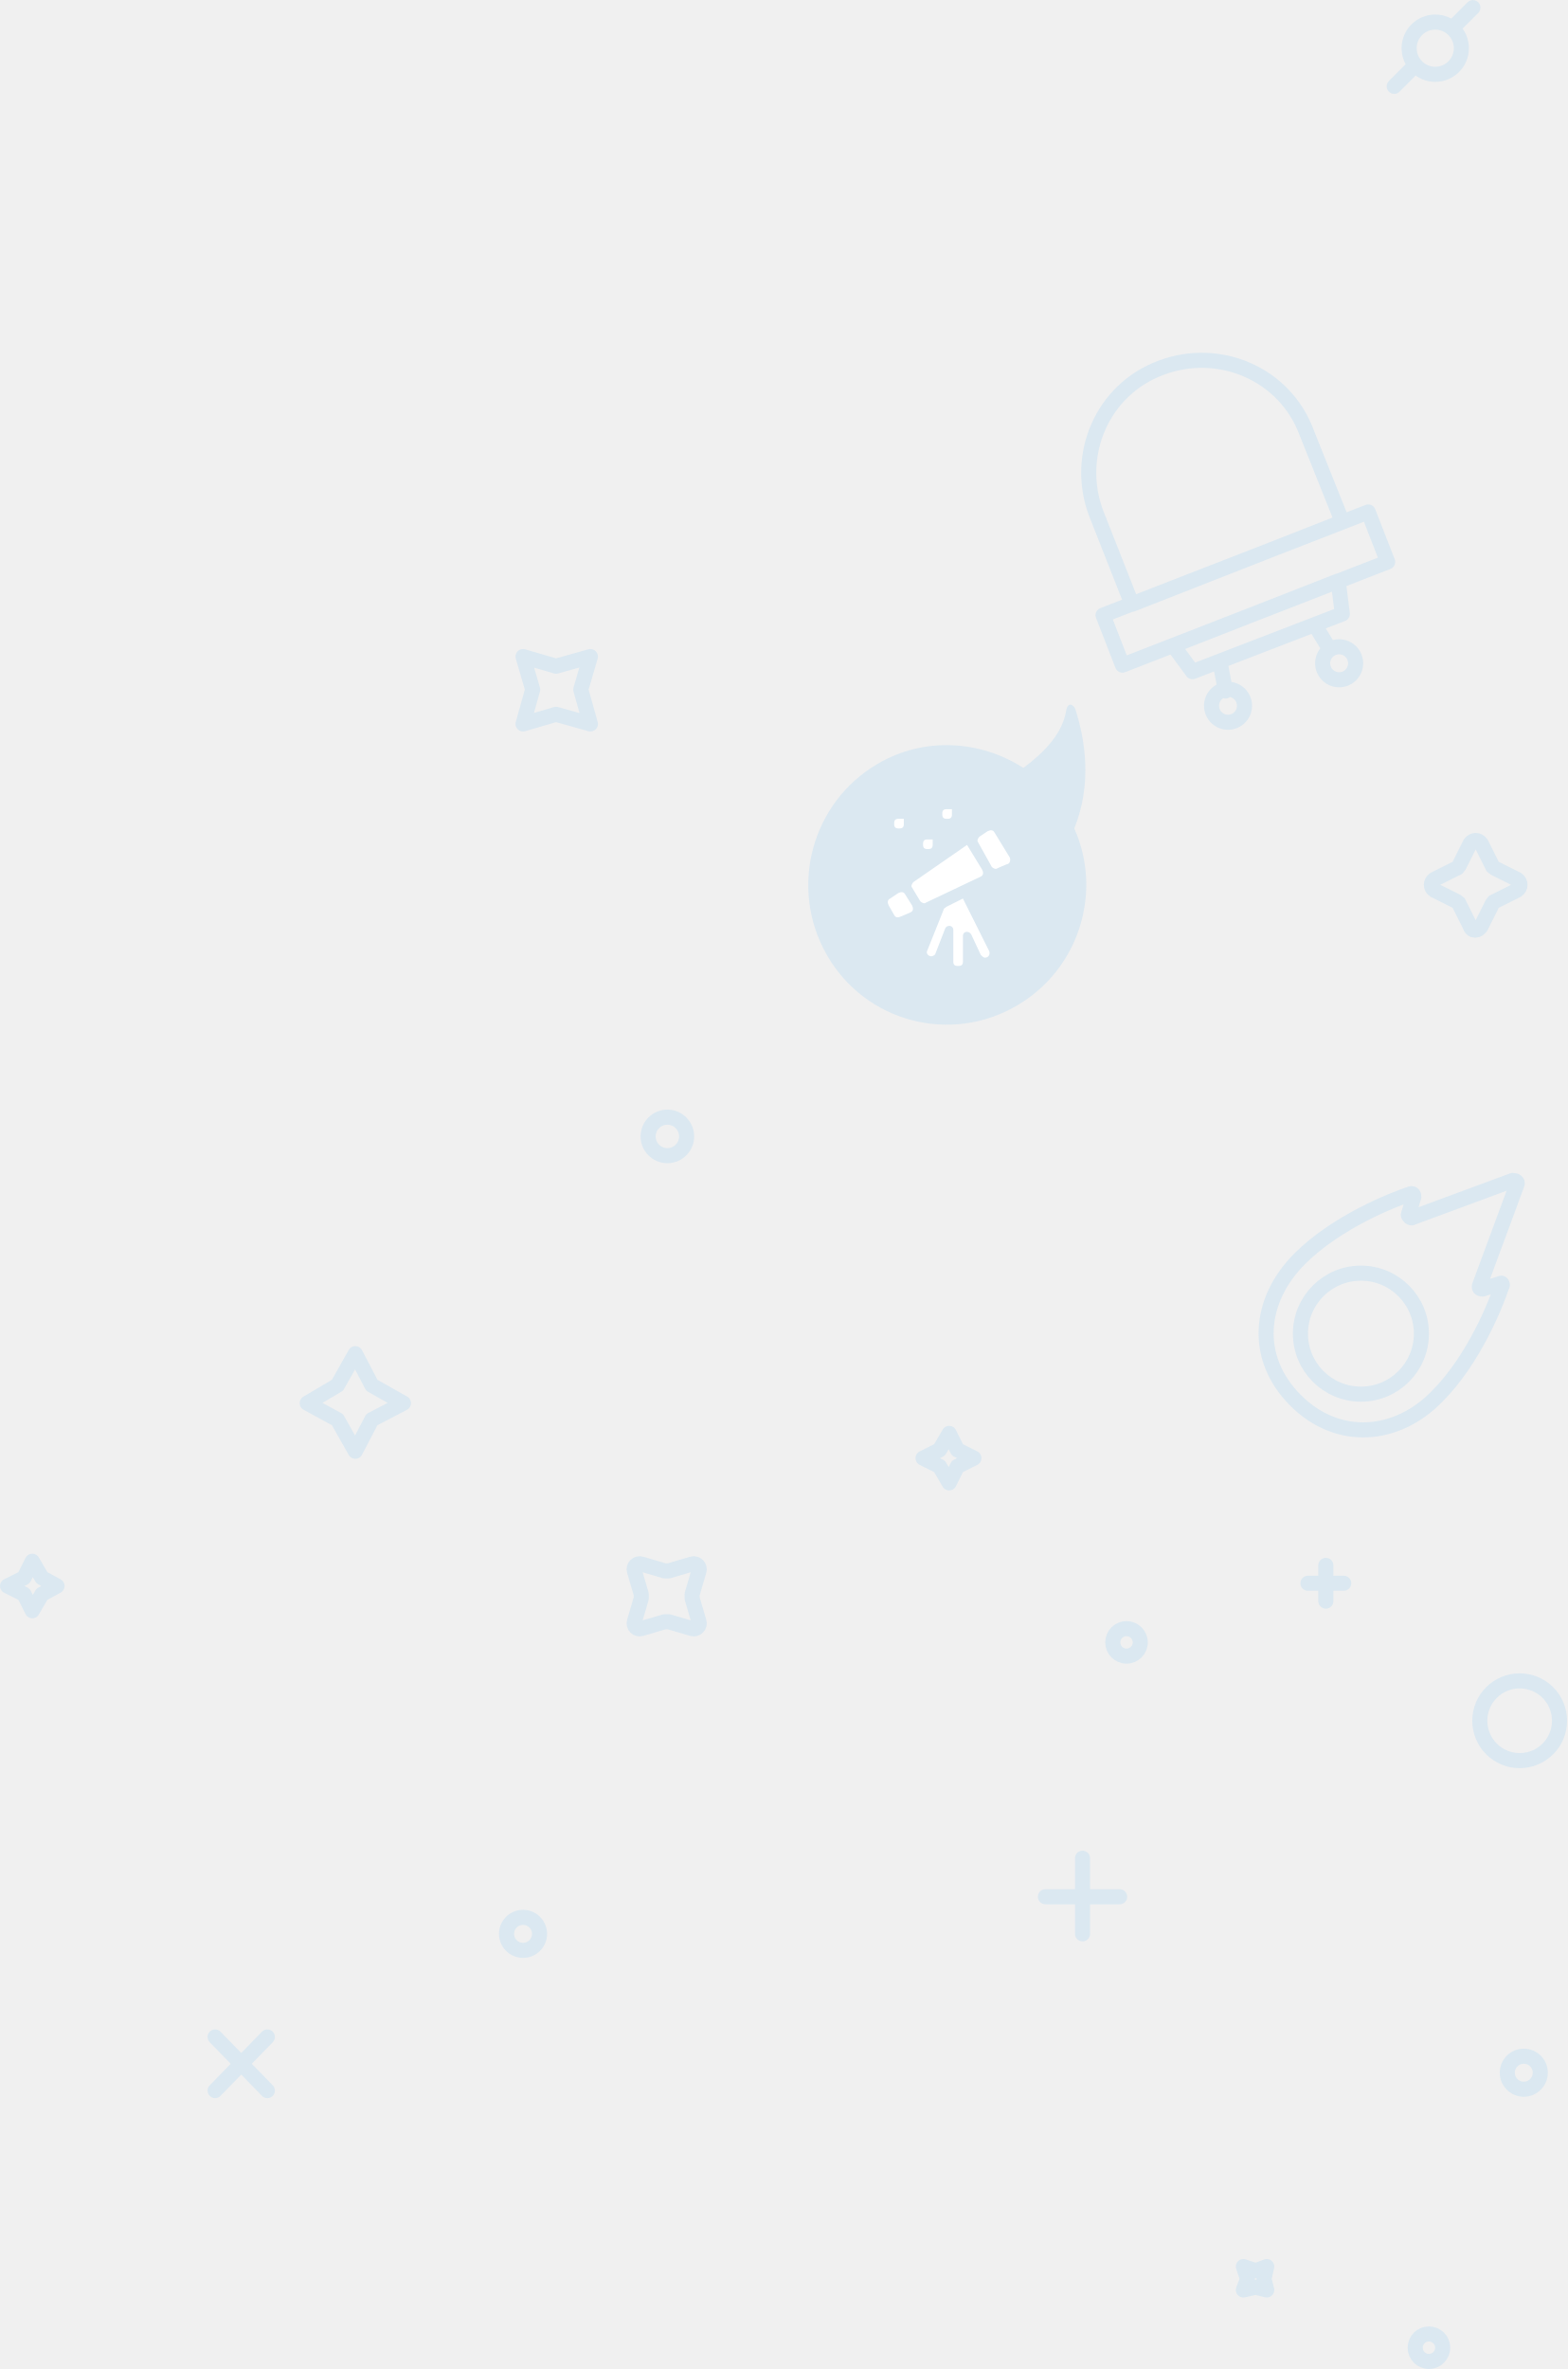
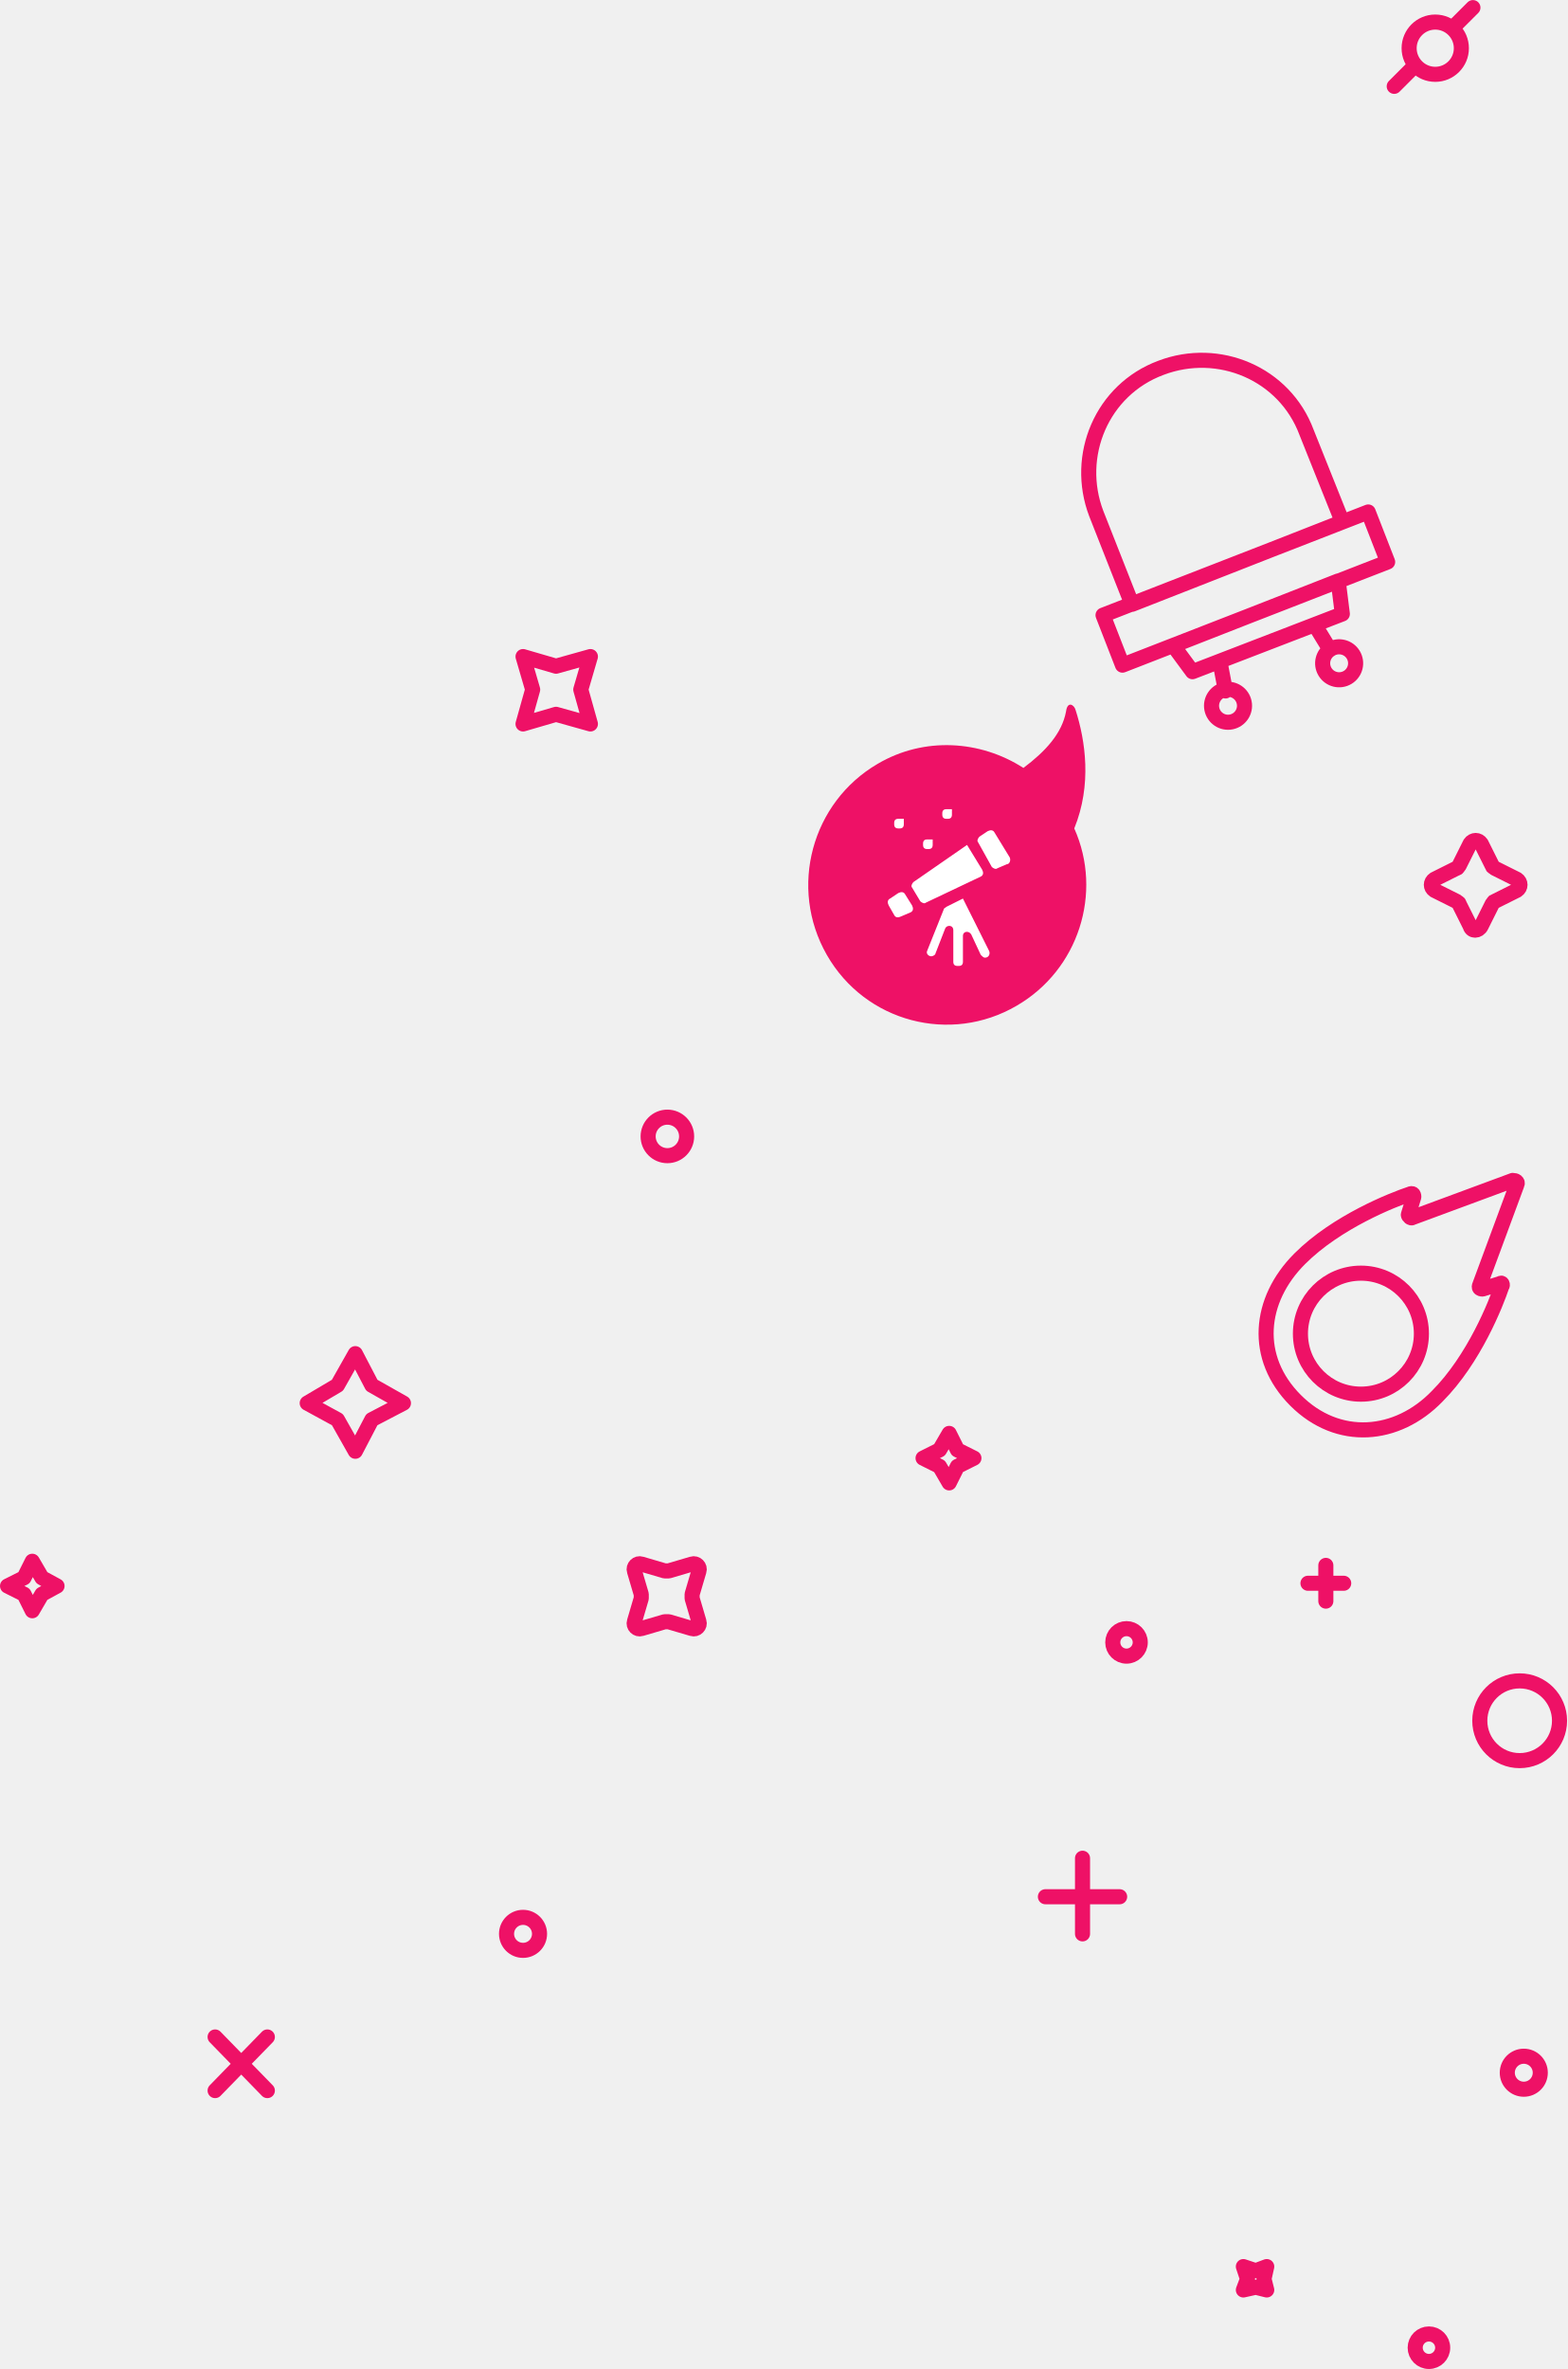
<svg xmlns="http://www.w3.org/2000/svg" id="svg4596" width="121.597" height="183.789" version="1.1" viewBox="0 0 113.997 172.303">
  <g id="telescope-bubble">
-     <path id="path225" d="m 60.148,69.454 c -2.8,-4.9 -1.1,-11.1 3.7,-13.9 3.4,-2 7.5,-1.7 10.6,0.3 1.6,-1.2 2.8,-2.5 3.1,-4.1 0.1,-0.8 0.6,-0.5 0.7,-0.1 0.7,2.2 1.2,5.4 -0.1,8.6 2.1,4.7 0.3,10.3 -4.2,12.9 -4.8,2.8 -11,1.2 -13.8,-3.7 z" style="fill:#dbe8f1" />
+     <path id="path225" d="m 60.148,69.454 c -2.8,-4.9 -1.1,-11.1 3.7,-13.9 3.4,-2 7.5,-1.7 10.6,0.3 1.6,-1.2 2.8,-2.5 3.1,-4.1 0.1,-0.8 0.6,-0.5 0.7,-0.1 0.7,2.2 1.2,5.4 -0.1,8.6 2.1,4.7 0.3,10.3 -4.2,12.9 -4.8,2.8 -11,1.2 -13.8,-3.7 z" style="fill:#ee1166" />
    <path id="Shape_145_" d="m 70.048,65.354 1.9,3.8 c 0.1,0.2 0,0.5 -0.3,0.5 l 0,0 c -0.1,0 -0.2,-0.1 -0.3,-0.2 l -0.7,-1.5 c -0.2,-0.3 -0.6,-0.2 -0.6,0.1 l 0,1.9 c 0,0.2 -0.1,0.3 -0.3,0.3 l -0.1,0 c -0.2,0 -0.3,-0.1 -0.3,-0.3 l 0,-2.3 c 0,-0.4 -0.5,-0.4 -0.6,-0.1 l -0.7,1.8 c 0,0.1 -0.2,0.2 -0.3,0.2 l 0,0 c -0.2,0 -0.4,-0.2 -0.3,-0.4 l 1.2,-3 c 0,-0.1 0.1,-0.1 0.2,-0.2 l 1.2,-0.6 0,0 z m -0.8,-6.5 -0.4,0 c -0.2,0 -0.3,0.1 -0.3,0.3 l 0,0.1 c 0,0.2 0.1,0.3 0.3,0.3 l 0.1,0 c 0.2,0 0.3,-0.1 0.3,-0.3 l 0,-0.4 0,0 z m -1.4,2.2 -0.4,0 c -0.2,0 -0.3,0.1 -0.3,0.3 l 0,0.1 c 0,0.2 0.1,0.3 0.3,0.3 l 0.1,0 c 0.2,0 0.3,-0.1 0.3,-0.3 l 0,-0.4 0,0 z m -2.1,-1.5 -0.4,0 c -0.2,0 -0.3,0.1 -0.3,0.3 l 0,0.1 c 0,0.2 0.1,0.3 0.3,0.3 l 0.1,0 c 0.2,0 0.3,-0.1 0.3,-0.3 l 0,-0.4 0,0 z m -1,5.8 c -0.2,0.1 -0.2,0.3 -0.1,0.5 l 0.4,0.7 c 0.1,0.2 0.3,0.2 0.5,0.1 l 0.7,-0.3 c 0.2,-0.1 0.2,-0.3 0.1,-0.5 l -0.5,-0.8 c -0.1,-0.2 -0.3,-0.2 -0.5,-0.1 l -0.6,0.4 0,0 z m 5.6,-3.9 -3.9,2.7 c -0.1,0.1 -0.2,0.3 -0.1,0.4 l 0.6,1 c 0.1,0.1 0.3,0.2 0.4,0.1 l 4,-1.9 c 0.2,-0.1 0.2,-0.3 0.1,-0.5 l -1.1,-1.8 0,0 z m 3.1,0.9 -1.1,-1.8 c -0.1,-0.2 -0.3,-0.2 -0.5,-0.1 l -0.6,0.4 c -0.1,0.1 -0.2,0.3 -0.1,0.4 l 1,1.8 c 0.1,0.1 0.3,0.2 0.4,0.1 l 0.7,-0.3 c 0.2,0 0.3,-0.3 0.2,-0.5 l 0,0 z" style="fill:#fff" />
  </g>
-   <path id="saucer" d="m 96.748,47.254 -1.1,-1.8 m 2.793,2.166 a 1.2,1.2 0 0 1 -0.403,1.648 1.2,1.2 0 0 1 -1.648,-0.403 1.2,1.2 0 0 1 0.403,-1.648 1.2,1.2 0 0 1 1.648,0.403 z m -9.293,2.634 -0.4,-2.1 m 1.761,2.943 a 1.2,1.2 0 0 1 -0.942,1.411 1.2,1.2 0 0 1 -1.411,-0.942 1.2,1.2 0 0 1 0.942,-1.411 1.2,1.2 0 0 1 1.411,0.942 z m 7.139,-6.443 -10.9,4.2 -1.4,-1.9 12,-4.7 z m -17.407,0.089 19.29,-7.506 1.414,3.634 -19.29,7.506 z m 17.407,-6.789 -15.3,6 -2.6,-6.6 c -1.6,-4.2 0.4,-9 4.7,-10.6 l 0,0 c 4.2,-1.6 9,0.4 10.6,4.7 l 2.6,6.5 z" style="fill:none;stroke:#dbe8f1;stroke-width:1.097;stroke-linecap:round;stroke-linejoin:round;stroke-miterlimit:10" />
+   <path id="saucer" d="m 96.748,47.254 -1.1,-1.8 m 2.793,2.166 a 1.2,1.2 0 0 1 -0.403,1.648 1.2,1.2 0 0 1 -1.648,-0.403 1.2,1.2 0 0 1 0.403,-1.648 1.2,1.2 0 0 1 1.648,0.403 z m -9.293,2.634 -0.4,-2.1 m 1.761,2.943 a 1.2,1.2 0 0 1 -0.942,1.411 1.2,1.2 0 0 1 -1.411,-0.942 1.2,1.2 0 0 1 0.942,-1.411 1.2,1.2 0 0 1 1.411,0.942 z m 7.139,-6.443 -10.9,4.2 -1.4,-1.9 12,-4.7 z m -17.407,0.089 19.29,-7.506 1.414,3.634 -19.29,7.506 z m 17.407,-6.789 -15.3,6 -2.6,-6.6 c -1.6,-4.2 0.4,-9 4.7,-10.6 l 0,0 c 4.2,-1.6 9,0.4 10.6,4.7 l 2.6,6.5 z" style="fill:none;stroke:#ee1166;stroke-width:1.097;stroke-linecap:round;stroke-linejoin:round;stroke-miterlimit:10" />
  <g id="comet">
-     <path id="path409" stroke-miterlimit="10" d="m 109.148,93.354 -1.3,0.4 c -0.2,0 -0.3,-0.1 -0.2,-0.3 l 2.7,-7.3 c 0.1,-0.2 -0.1,-0.3 -0.3,-0.3 l -7.3,2.7 c -0.1,0.1 -0.3,-0.1 -0.3,-0.2 l 0.4,-1.3 c 0,-0.2 -0.1,-0.3 -0.3,-0.2 -1.2,0.4 -5.3,2 -8,4.7 -3,3 -3.4,7.2 -0.3,10.3 3.1,3.1 7.4,2.7 10.3,-0.3 2.7,-2.7 4.3,-6.8 4.7,-8 0.1,-0.1 0,-0.3 -0.1,-0.2 z" style="fill:none;stroke:#dbe8f1;stroke-width:1.097;stroke-linecap:round;stroke-linejoin:round;stroke-miterlimit:10" />
-     <circle id="ellipse411" cx="99" cy="97" r="4.4" stroke-miterlimit="10" style="fill:none;stroke:#dbe8f1;stroke-width:1.097;stroke-linecap:round;stroke-linejoin:round;stroke-miterlimit:10" />
+     <path id="path409" stroke-miterlimit="10" d="m 109.148,93.354 -1.3,0.4 c -0.2,0 -0.3,-0.1 -0.2,-0.3 l 2.7,-7.3 c 0.1,-0.2 -0.1,-0.3 -0.3,-0.3 l -7.3,2.7 c -0.1,0.1 -0.3,-0.1 -0.3,-0.2 l 0.4,-1.3 c 0,-0.2 -0.1,-0.3 -0.3,-0.2 -1.2,0.4 -5.3,2 -8,4.7 -3,3 -3.4,7.2 -0.3,10.3 3.1,3.1 7.4,2.7 10.3,-0.3 2.7,-2.7 4.3,-6.8 4.7,-8 0.1,-0.1 0,-0.3 -0.1,-0.2 z" style="fill:none;stroke:#ee1166;stroke-width:1.097;stroke-linecap:round;stroke-linejoin:round;stroke-miterlimit:10" />
+     <circle id="ellipse411" cx="99" cy="97" r="4.4" stroke-miterlimit="10" style="fill:none;stroke:#ee1166;stroke-width:1.097;stroke-linecap:round;stroke-linejoin:round;stroke-miterlimit:10" />
  </g>
  <g id="stars">
-     <circle id="circle43" cx="110.548" cy="125.154" r="2.9" stroke-miterlimit="10" style="fill:none;stroke:#dbe8f1;stroke-width:1.097;stroke-linecap:round;stroke-linejoin:round;stroke-miterlimit:10" />
-     <circle id="circle51" cx="48.548" cy="82.654" r="1.4" stroke-miterlimit="10" style="fill:none;stroke:#dbe8f1;stroke-width:1.097;stroke-linecap:round;stroke-linejoin:round;stroke-miterlimit:10" />
-     <path id="path75" stroke-miterlimit="10" d="m 106.948,67.354 -0.8,-1.6 c 0,-0.1 -0.1,-0.1 -0.2,-0.2 l -1.6,-0.8 c -0.3,-0.2 -0.3,-0.6 0,-0.8 l 1.6,-0.8 c 0.1,0 0.1,-0.1 0.2,-0.2 l 0.8,-1.6 c 0.2,-0.3 0.6,-0.3 0.8,0 l 0.8,1.6 c 0,0.1 0.1,0.1 0.2,0.2 l 1.6,0.8 c 0.3,0.2 0.3,0.6 0,0.8 l -1.6,0.8 c -0.1,0 -0.1,0.1 -0.2,0.2 l -0.8,1.6 c -0.2,0.4 -0.7,0.4 -0.8,0 z" style="fill:none;stroke:#dbe8f1;stroke-width:1.097;stroke-linecap:round;stroke-linejoin:round;stroke-miterlimit:10" />
-     <path id="path77" stroke-miterlimit="10" d="m 46.148,117.954 0.5,-1.7 c 0,-0.1 0,-0.2 0,-0.3 l -0.5,-1.7 c -0.1,-0.3 0.2,-0.6 0.5,-0.5 l 1.7,0.5 c 0.1,0 0.2,0 0.3,0 l 1.7,-0.5 c 0.3,-0.1 0.6,0.2 0.5,0.5 l -0.5,1.7 c 0,0.1 0,0.2 0,0.3 l 0.5,1.7 c 0.1,0.3 -0.2,0.6 -0.5,0.5 l -1.7,-0.5 c -0.1,0 -0.2,0 -0.3,0 l -1.7,0.5 c -0.3,0.1 -0.6,-0.2 -0.5,-0.5 z" style="fill:none;stroke:#dbe8f1;stroke-width:1.097;stroke-linecap:round;stroke-linejoin:round;stroke-miterlimit:10" />
-     <path id="line91" d="m 81.448,137.954 -5.4,0 m 2.7,-2.8 0,5.5" style="fill:none;stroke:#dbe8f1;stroke-width:1.097;stroke-linecap:round;stroke-linejoin:round;stroke-miterlimit:10" />
-     <path id="line97" d="m 19.448,152.054 -3.8,-3.9 m 3.8,0 -3.8,3.9" style="fill:none;stroke:#dbe8f1;stroke-width:1.097;stroke-linecap:round;stroke-linejoin:round;stroke-miterlimit:10" />
-     <path style="fill:none;stroke:#dbe8f1;stroke-width:1.097;stroke-linecap:round;stroke-linejoin:round;stroke-miterlimit:10" id="ellipse121" d="m 106.307,3.506 a 1.9,1.9 0 0 1 -1.9,1.9 1.9,1.9 0 0 1 -1.9,-1.9 1.9,1.9 0 0 1 1.9,-1.9 1.9,1.9 0 0 1 1.9,1.9 z m 0.841,-2.952 -1.5,1.5 m -2.725,2.725 -1.5,1.5" />
-     <circle id="circle197" cx="110.848" cy="150.754" r="1.2" stroke-miterlimit="10" style="fill:none;stroke:#dbe8f1;stroke-width:1.097;stroke-linecap:round;stroke-linejoin:round;stroke-miterlimit:10" />
-     <circle id="circle199" cx="38.048" cy="140.654" r="1.2" stroke-miterlimit="10" style="fill:none;stroke:#dbe8f1;stroke-width:1.097;stroke-linecap:round;stroke-linejoin:round;stroke-miterlimit:10" />
-     <polygon id="polygon201" stroke-miterlimit="10" points="268.8 437.1 269.9 437.7 268.8 438.3 268.1 439.5 267.5 438.3 266.3 437.7 267.5 437.1 268.1 435.9" transform="translate(-265.7515,-322.346)" style="fill:none;stroke:#dbe8f1;stroke-width:1.097;stroke-linecap:round;stroke-linejoin:round;stroke-miterlimit:10" />
-     <path style="fill:none;stroke:#dbe8f1;stroke-width:1.097;stroke-linecap:round;stroke-linejoin:round;stroke-miterlimit:10" id="polygon203" d="m 69.648,106.654 -0.6,1.2 -0.7,-1.2 -1.2,-0.6 1.2,-0.6 0.7,-1.2 0.6,1.2 1.2,0.6 z" />
-     <circle id="circle205" cx="81.948" cy="119.454" r="1" stroke-miterlimit="10" style="fill:none;stroke:#dbe8f1;stroke-width:1.097;stroke-linecap:round;stroke-linejoin:round;stroke-miterlimit:10" />
-     <circle id="circle207" cx="103.948" cy="170.754" r="1" stroke-miterlimit="10" style="fill:none;stroke:#dbe8f1;stroke-width:1.097;stroke-linecap:round;stroke-linejoin:round;stroke-miterlimit:10" />
-     <path id="line213" d="m 97.748,115.154 -2.6,0 m 1.3,-1.3 0,2.6" style="fill:none;stroke:#dbe8f1;stroke-width:1.097;stroke-linecap:round;stroke-linejoin:round;stroke-miterlimit:10" />
-     <polygon id="polygon215" stroke-miterlimit="10" points="357.9 488.9 357.7 488.1 357.9 487.2 357.1 487.5 356.2 487.2 356.5 488.1 356.2 488.9 357.1 488.7" transform="translate(-265.7515,-322.3459)" style="fill:none;stroke:#dbe8f1;stroke-width:1.097;stroke-linecap:round;stroke-linejoin:round;stroke-miterlimit:10" />
-     <path style="fill:none;stroke:#dbe8f1;stroke-width:1.097;stroke-linecap:round;stroke-linejoin:round;stroke-miterlimit:10" id="polygon413" d="m 29.348,102.054 -2.3,1.2 -1.2,2.3 -1.3,-2.3 -2.2,-1.2 2.2,-1.3 1.3,-2.3 1.2,2.3 z" />
-     <polygon id="polygon415" stroke-miterlimit="10" points="303.8 370.1 306.2 370.8 308.7 370.1 308 372.5 308.7 375 306.2 374.3 303.8 375 304.5 372.5" transform="translate(-265.7515,-322.346)" style="fill:none;stroke:#dbe8f1;stroke-width:1.097;stroke-linecap:round;stroke-linejoin:round;stroke-miterlimit:10" />
+     <circle id="circle43" cx="110.548" cy="125.154" r="2.9" stroke-miterlimit="10" style="fill:none;stroke:#ee1166;stroke-width:1.097;stroke-linecap:round;stroke-linejoin:round;stroke-miterlimit:10" />
+     <circle id="circle51" cx="48.548" cy="82.654" r="1.4" stroke-miterlimit="10" style="fill:none;stroke:#ee1166;stroke-width:1.097;stroke-linecap:round;stroke-linejoin:round;stroke-miterlimit:10" />
+     <path id="path75" stroke-miterlimit="10" d="m 106.948,67.354 -0.8,-1.6 c 0,-0.1 -0.1,-0.1 -0.2,-0.2 l -1.6,-0.8 c -0.3,-0.2 -0.3,-0.6 0,-0.8 l 1.6,-0.8 c 0.1,0 0.1,-0.1 0.2,-0.2 l 0.8,-1.6 c 0.2,-0.3 0.6,-0.3 0.8,0 l 0.8,1.6 c 0,0.1 0.1,0.1 0.2,0.2 l 1.6,0.8 c 0.3,0.2 0.3,0.6 0,0.8 l -1.6,0.8 c -0.1,0 -0.1,0.1 -0.2,0.2 l -0.8,1.6 c -0.2,0.4 -0.7,0.4 -0.8,0 z" style="fill:none;stroke:#ee1166;stroke-width:1.097;stroke-linecap:round;stroke-linejoin:round;stroke-miterlimit:10" />
+     <path id="path77" stroke-miterlimit="10" d="m 46.148,117.954 0.5,-1.7 c 0,-0.1 0,-0.2 0,-0.3 l -0.5,-1.7 c -0.1,-0.3 0.2,-0.6 0.5,-0.5 l 1.7,0.5 c 0.1,0 0.2,0 0.3,0 l 1.7,-0.5 c 0.3,-0.1 0.6,0.2 0.5,0.5 l -0.5,1.7 c 0,0.1 0,0.2 0,0.3 l 0.5,1.7 c 0.1,0.3 -0.2,0.6 -0.5,0.5 l -1.7,-0.5 c -0.1,0 -0.2,0 -0.3,0 l -1.7,0.5 c -0.3,0.1 -0.6,-0.2 -0.5,-0.5 z" style="fill:none;stroke:#ee1166;stroke-width:1.097;stroke-linecap:round;stroke-linejoin:round;stroke-miterlimit:10" />
+     <path id="line91" d="m 81.448,137.954 -5.4,0 m 2.7,-2.8 0,5.5" style="fill:none;stroke:#ee1166;stroke-width:1.097;stroke-linecap:round;stroke-linejoin:round;stroke-miterlimit:10" />
+     <path id="line97" d="m 19.448,152.054 -3.8,-3.9 m 3.8,0 -3.8,3.9" style="fill:none;stroke:#ee1166;stroke-width:1.097;stroke-linecap:round;stroke-linejoin:round;stroke-miterlimit:10" />
+     <path style="fill:none;stroke:#ee1166;stroke-width:1.097;stroke-linecap:round;stroke-linejoin:round;stroke-miterlimit:10" id="ellipse121" d="m 106.307,3.506 a 1.9,1.9 0 0 1 -1.9,1.9 1.9,1.9 0 0 1 -1.9,-1.9 1.9,1.9 0 0 1 1.9,-1.9 1.9,1.9 0 0 1 1.9,1.9 z m 0.841,-2.952 -1.5,1.5 m -2.725,2.725 -1.5,1.5" />
+     <circle id="circle197" cx="110.848" cy="150.754" r="1.2" stroke-miterlimit="10" style="fill:none;stroke:#ee1166;stroke-width:1.097;stroke-linecap:round;stroke-linejoin:round;stroke-miterlimit:10" />
+     <circle id="circle199" cx="38.048" cy="140.654" r="1.2" stroke-miterlimit="10" style="fill:none;stroke:#ee1166;stroke-width:1.097;stroke-linecap:round;stroke-linejoin:round;stroke-miterlimit:10" />
+     <polygon id="polygon201" stroke-miterlimit="10" points="268.8 437.1 269.9 437.7 268.8 438.3 268.1 439.5 267.5 438.3 266.3 437.7 267.5 437.1 268.1 435.9" transform="translate(-265.7515,-322.346)" style="fill:none;stroke:#ee1166;stroke-width:1.097;stroke-linecap:round;stroke-linejoin:round;stroke-miterlimit:10" />
+     <path style="fill:none;stroke:#ee1166;stroke-width:1.097;stroke-linecap:round;stroke-linejoin:round;stroke-miterlimit:10" id="polygon203" d="m 69.648,106.654 -0.6,1.2 -0.7,-1.2 -1.2,-0.6 1.2,-0.6 0.7,-1.2 0.6,1.2 1.2,0.6 z" />
+     <circle id="circle205" cx="81.948" cy="119.454" r="1" stroke-miterlimit="10" style="fill:none;stroke:#ee1166;stroke-width:1.097;stroke-linecap:round;stroke-linejoin:round;stroke-miterlimit:10" />
+     <circle id="circle207" cx="103.948" cy="170.754" r="1" stroke-miterlimit="10" style="fill:none;stroke:#ee1166;stroke-width:1.097;stroke-linecap:round;stroke-linejoin:round;stroke-miterlimit:10" />
+     <path id="line213" d="m 97.748,115.154 -2.6,0 m 1.3,-1.3 0,2.6" style="fill:none;stroke:#ee1166;stroke-width:1.097;stroke-linecap:round;stroke-linejoin:round;stroke-miterlimit:10" />
+     <polygon id="polygon215" stroke-miterlimit="10" points="357.9 488.9 357.7 488.1 357.9 487.2 357.1 487.5 356.2 487.2 356.5 488.1 356.2 488.9 357.1 488.7" transform="translate(-265.7515,-322.3459)" style="fill:none;stroke:#ee1166;stroke-width:1.097;stroke-linecap:round;stroke-linejoin:round;stroke-miterlimit:10" />
+     <path style="fill:none;stroke:#ee1166;stroke-width:1.097;stroke-linecap:round;stroke-linejoin:round;stroke-miterlimit:10" id="polygon413" d="m 29.348,102.054 -2.3,1.2 -1.2,2.3 -1.3,-2.3 -2.2,-1.2 2.2,-1.3 1.3,-2.3 1.2,2.3 z" />
+     <polygon id="polygon415" stroke-miterlimit="10" points="303.8 370.1 306.2 370.8 308.7 370.1 308 372.5 308.7 375 306.2 374.3 303.8 375 304.5 372.5" transform="translate(-265.7515,-322.346)" style="fill:none;stroke:#ee1166;stroke-width:1.097;stroke-linecap:round;stroke-linejoin:round;stroke-miterlimit:10" />
  </g>
</svg>
